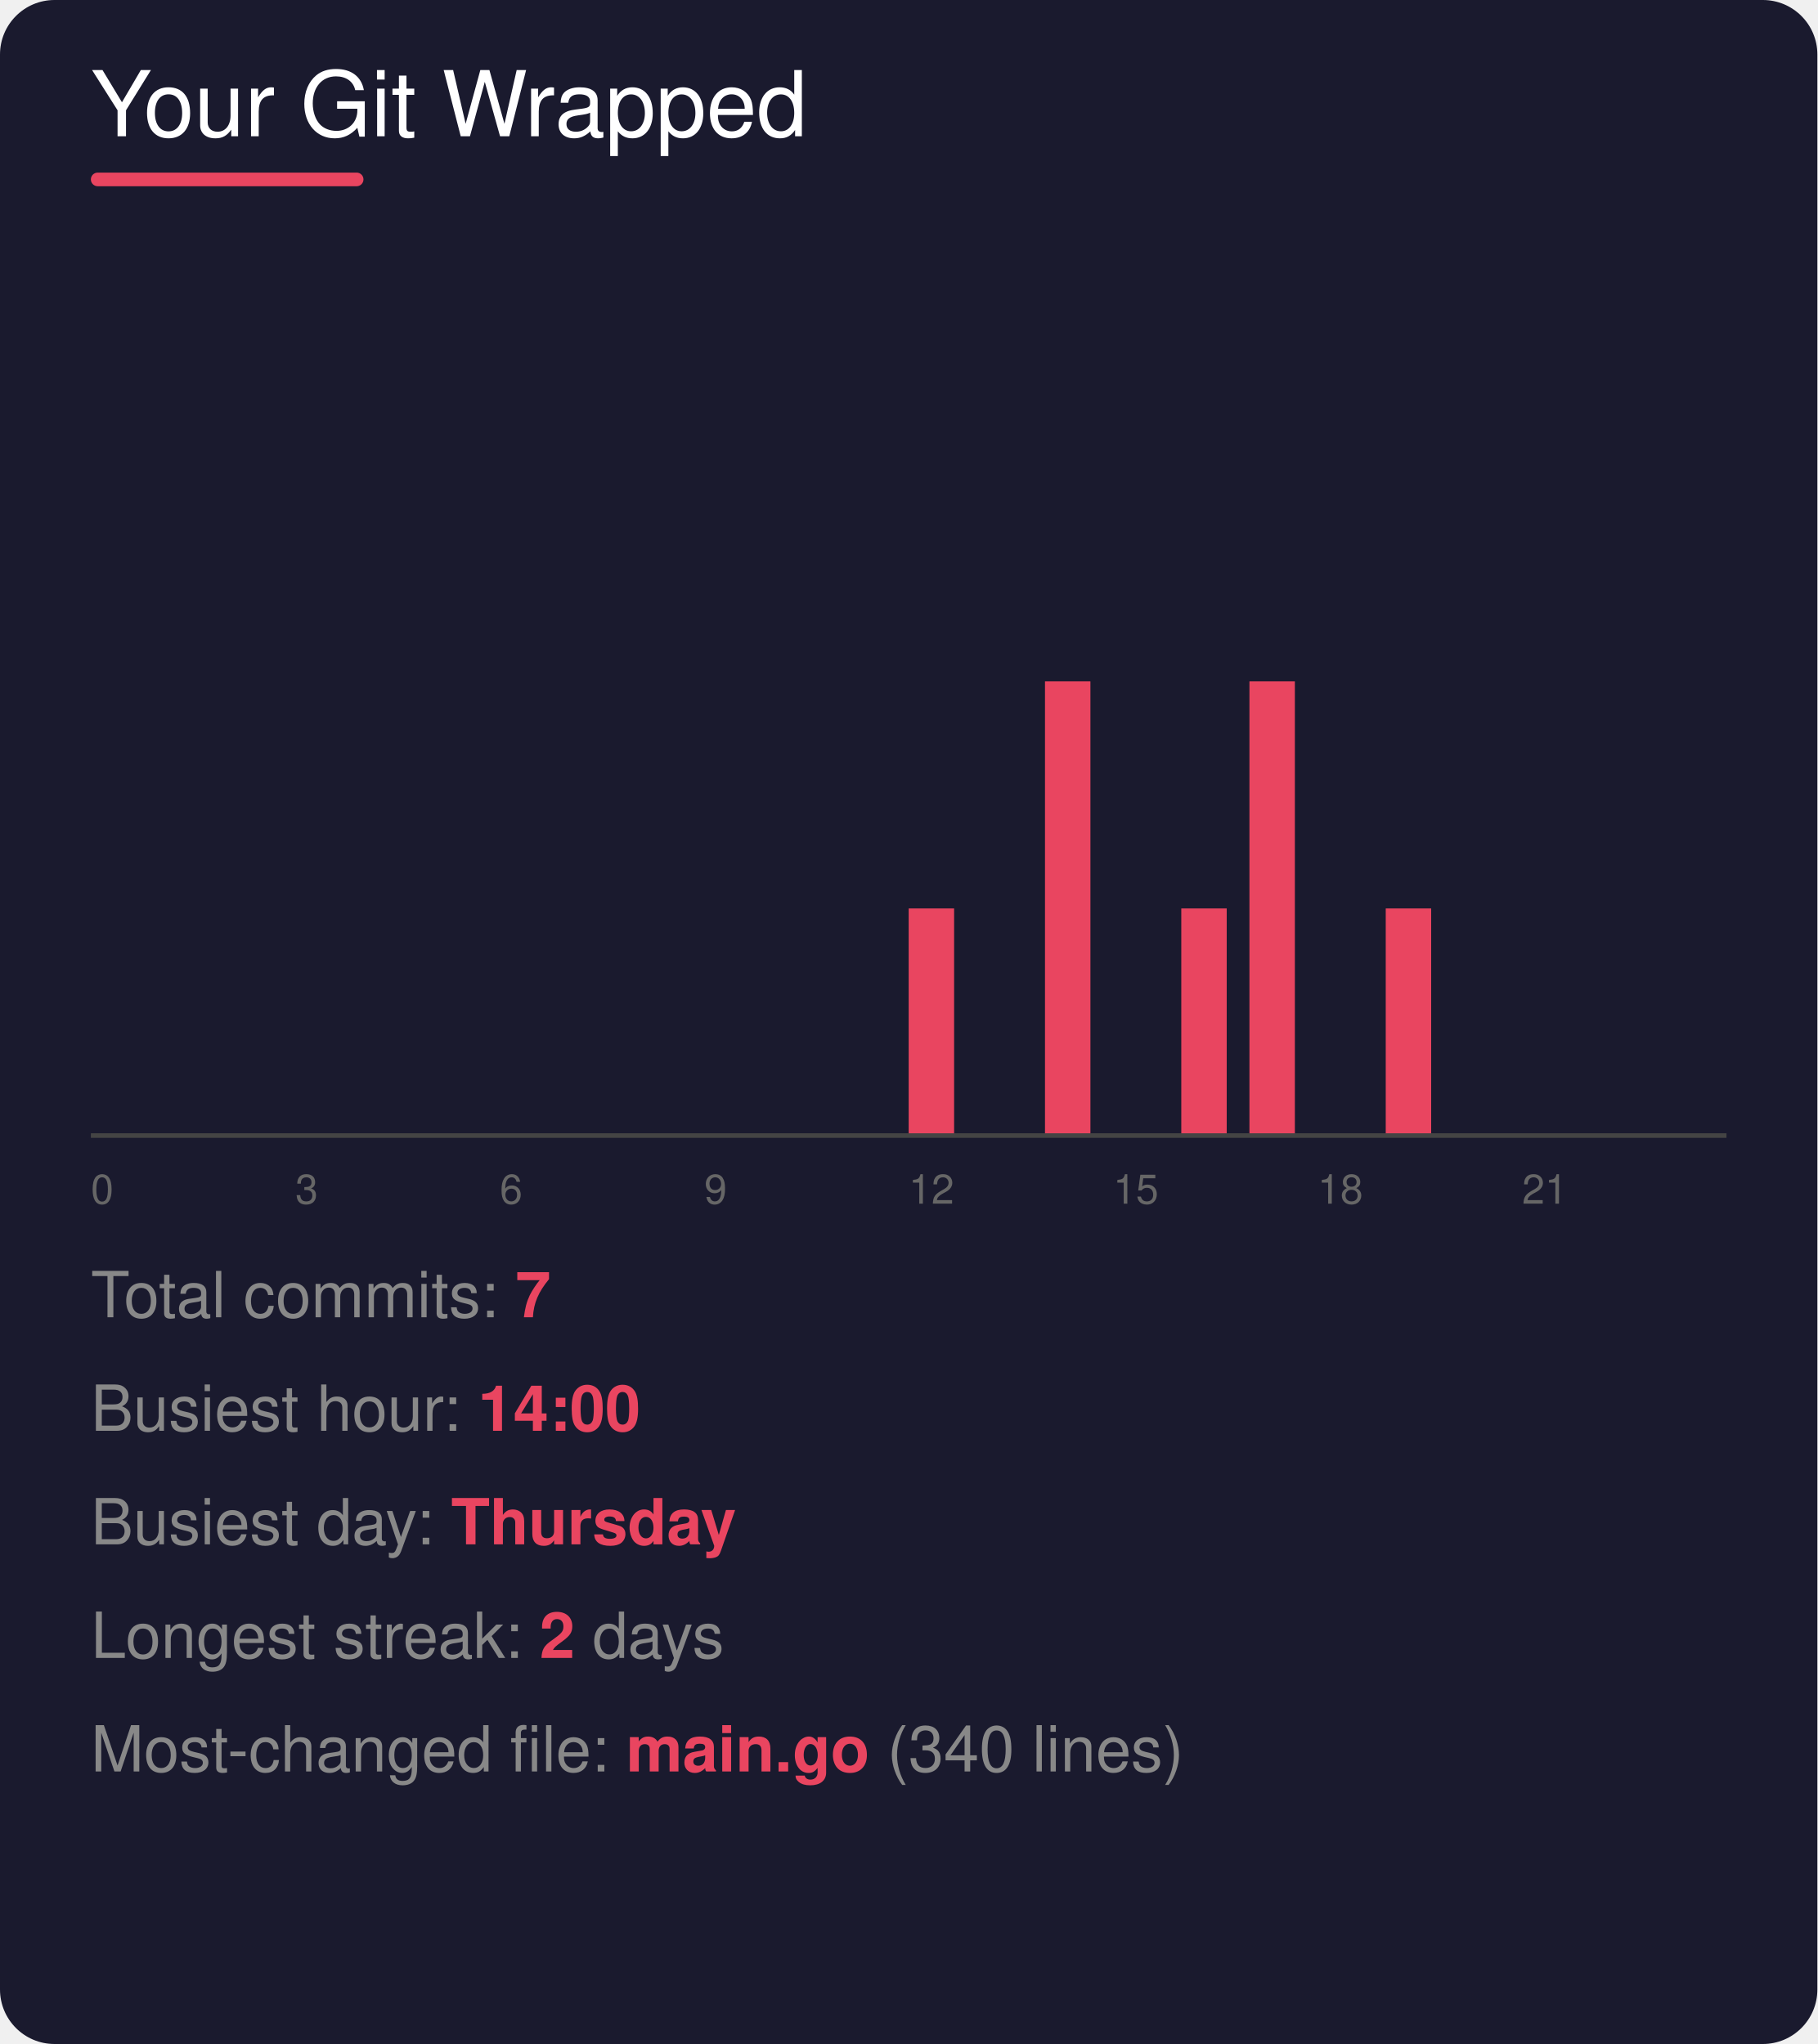
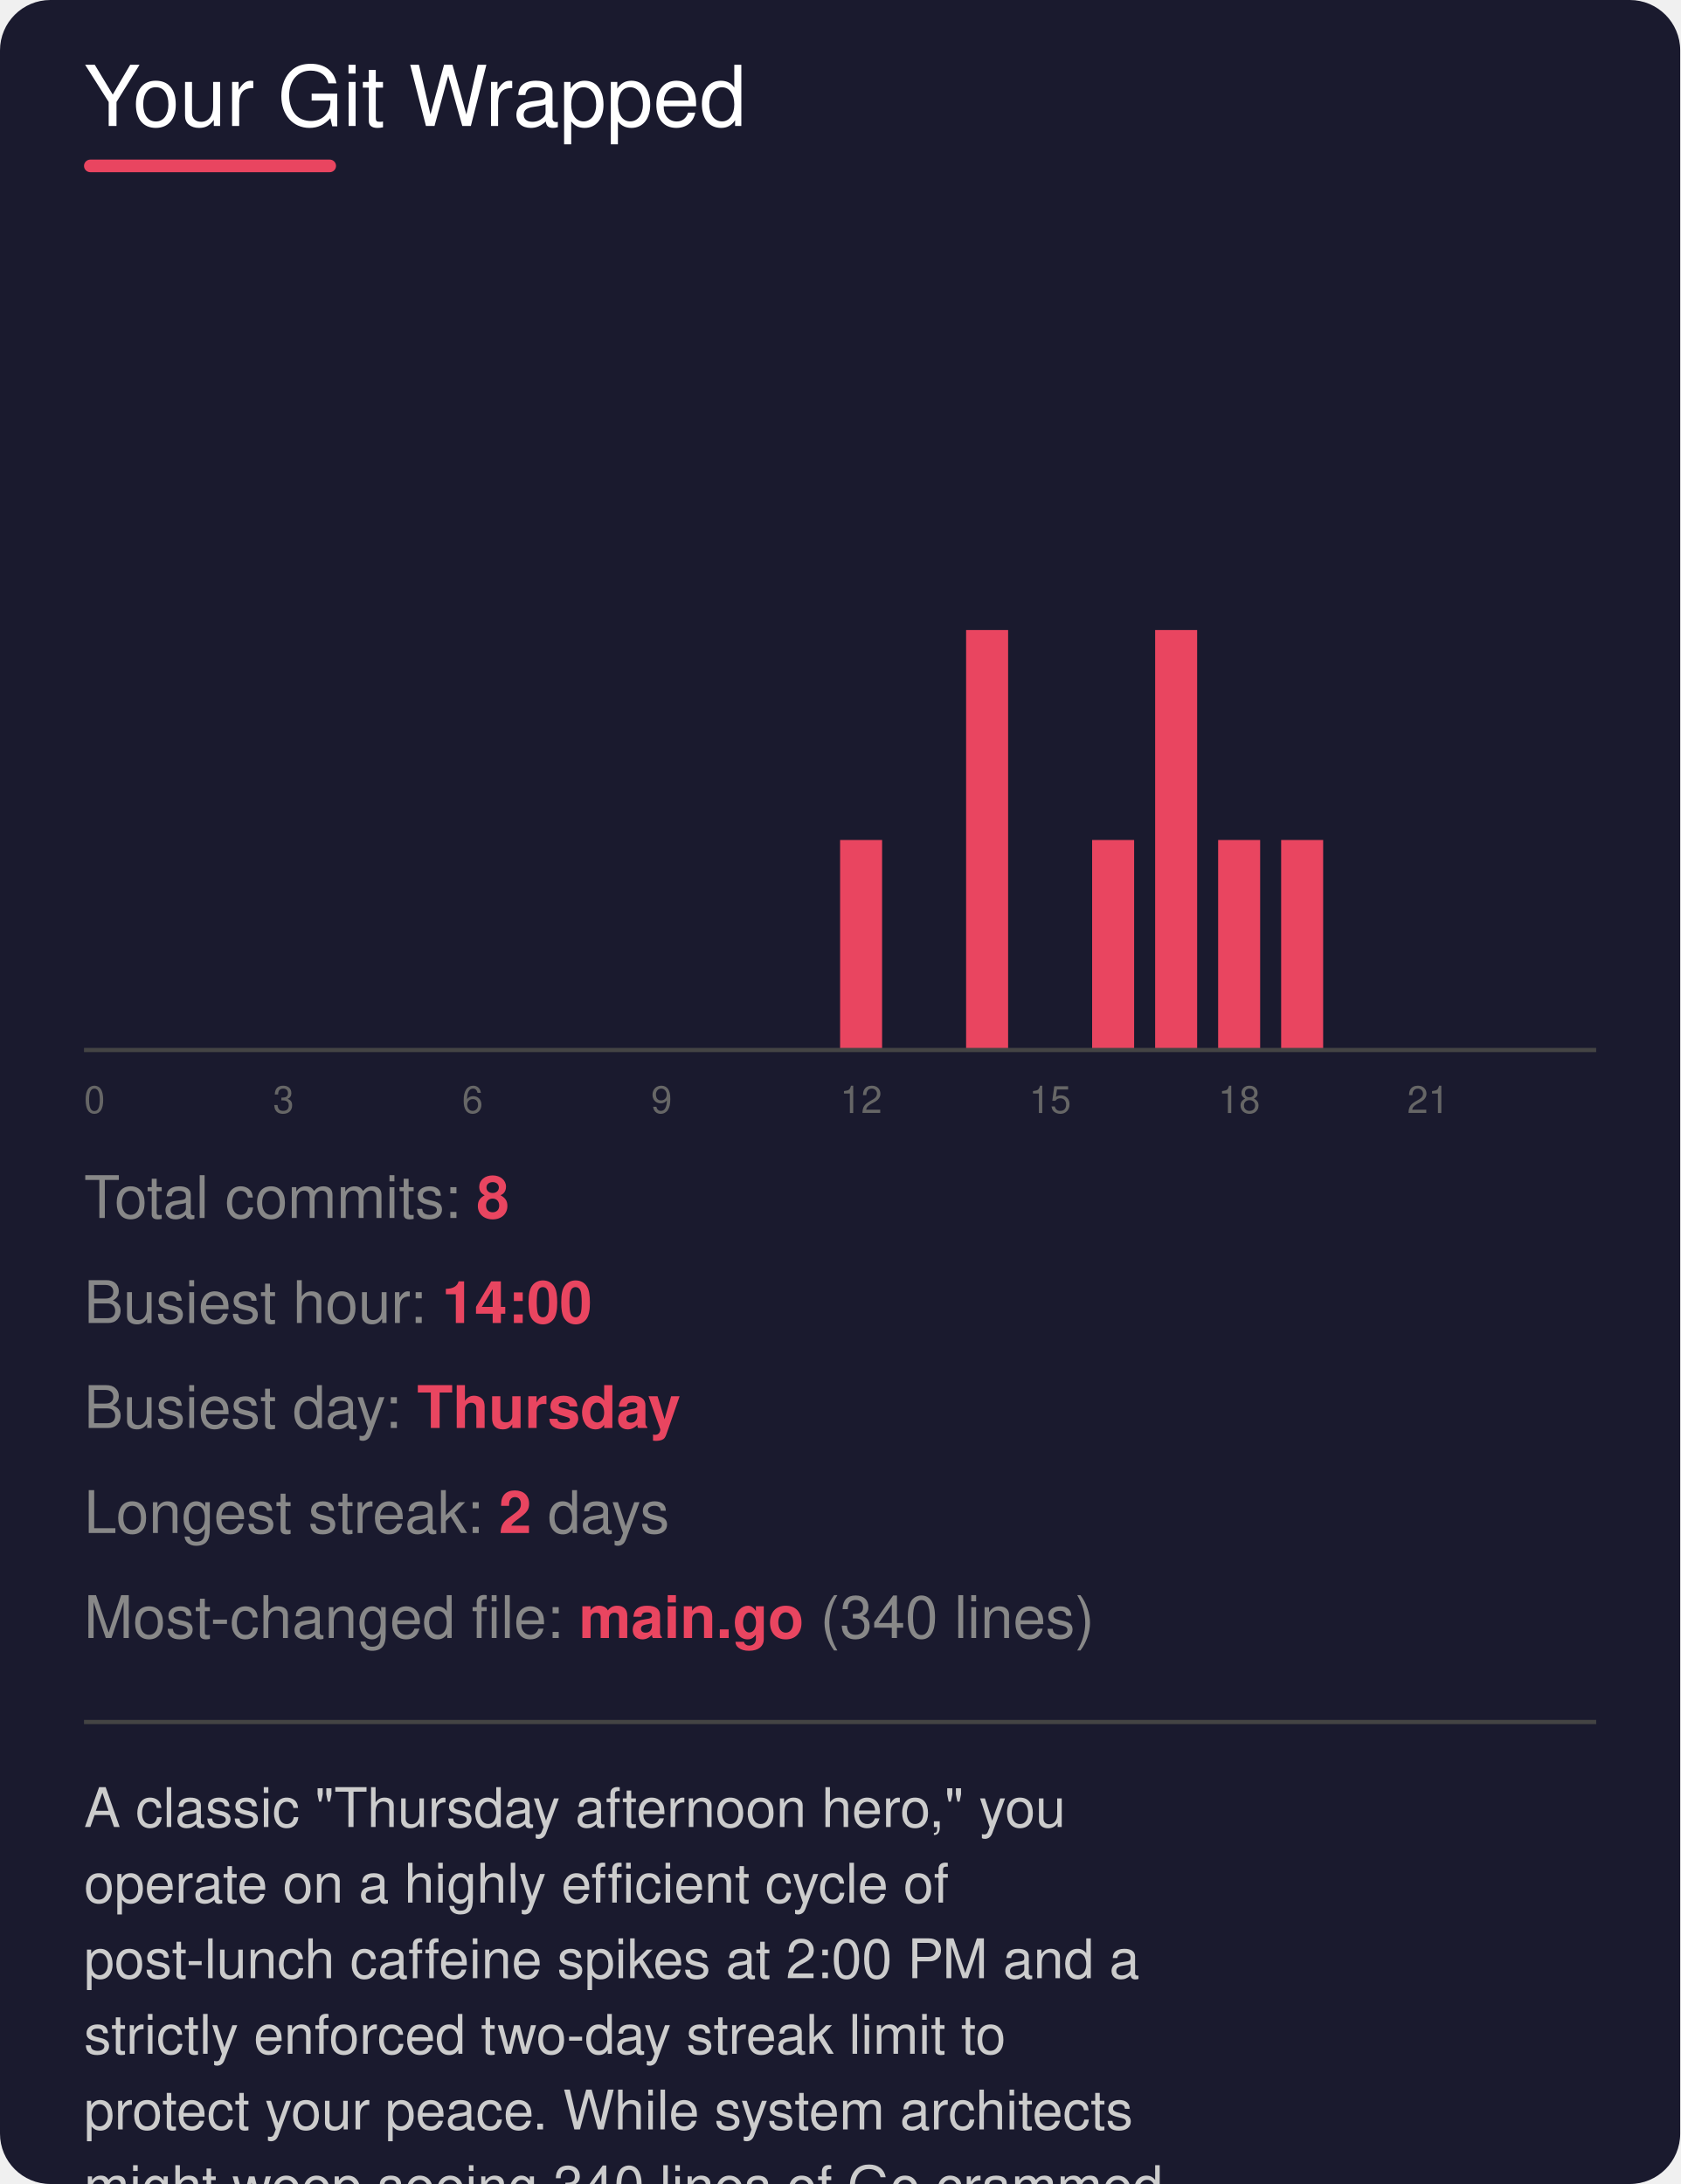
- <svg xmlns="http://www.w3.org/2000/svg" width="400" height="450" font-family="Helvetica, Arial, sans-serif">
-   <rect width="400" height="450" fill="#1a1a2e" rx="12" />
+ <svg xmlns="http://www.w3.org/2000/svg" width="400" height="520" font-family="Helvetica, Arial, sans-serif">
+   <rect width="400" height="520" fill="#1a1a2e" rx="12" />
  <text x="20" y="30" font-size="20" fill="white">Your Git Wrapped</text>
  <rect x="20" y="38" width="60" height="3" fill="#e94560" rx="1.5" />
  <rect x="20" y="250" width="10" height="0" fill="#e94560" />
  <text x="20" y="265" font-size="9" fill="#666">0</text>
  <rect x="35" y="250" width="10" height="0" fill="#e94560" />
  <rect x="50" y="250" width="10" height="0" fill="#e94560" />
  <rect x="65" y="250" width="10" height="0" fill="#e94560" />
  <text x="65" y="265" font-size="9" fill="#666">3</text>
  <rect x="80" y="250" width="10" height="0" fill="#e94560" />
  <rect x="95" y="250" width="10" height="0" fill="#e94560" />
  <rect x="110" y="250" width="10" height="0" fill="#e94560" />
  <text x="110" y="265" font-size="9" fill="#666">6</text>
  <rect x="125" y="250" width="10" height="0" fill="#e94560" />
  <rect x="140" y="250" width="10" height="0" fill="#e94560" />
  <rect x="155" y="250" width="10" height="0" fill="#e94560" />
  <text x="155" y="265" font-size="9" fill="#666">9</text>
  <rect x="170" y="250" width="10" height="0" fill="#e94560" />
  <rect x="185" y="250" width="10" height="0" fill="#e94560" />
  <rect x="200" y="200" width="10" height="50" fill="#e94560" />
  <text x="200" y="265" font-size="9" fill="#666">12</text>
  <rect x="215" y="250" width="10" height="0" fill="#e94560" />
  <rect x="230" y="150" width="10" height="100" fill="#e94560" />
  <rect x="245" y="250" width="10" height="0" fill="#e94560" />
  <text x="245" y="265" font-size="9" fill="#666">15</text>
  <rect x="260" y="200" width="10" height="50" fill="#e94560" />
  <rect x="275" y="150" width="10" height="100" fill="#e94560" />
-   <rect x="290" y="250" width="10" height="0" fill="#e94560" />
+   <rect x="290" y="200" width="10" height="50" fill="#e94560" />
  <text x="290" y="265" font-size="9" fill="#666">18</text>
  <rect x="305" y="200" width="10" height="50" fill="#e94560" />
  <rect x="320" y="250" width="10" height="0" fill="#e94560" />
  <rect x="335" y="250" width="10" height="0" fill="#e94560" />
  <text x="335" y="265" font-size="9" fill="#666">21</text>
  <rect x="350" y="250" width="10" height="0" fill="#e94560" />
  <rect x="365" y="250" width="10" height="0" fill="#e94560" />
  <line x1="20" y1="250" x2="380" y2="250" stroke="#444" stroke-width="1" />
-   <text x="20" y="290" font-size="14" fill="#888">Total commits: <tspan fill="#e94560" font-weight="bold">7</tspan>
+   <text x="20" y="290" font-size="14" fill="#888">Total commits: <tspan fill="#e94560" font-weight="bold">8</tspan>
  </text>
  <text x="20" y="315" font-size="14" fill="#888">Busiest hour: <tspan fill="#e94560" font-weight="bold">14:00</tspan>
  </text>
  <text x="20" y="340" font-size="14" fill="#888">Busiest day: <tspan fill="#e94560" font-weight="bold">Thursday</tspan>
  </text>
  <text x="20" y="365" font-size="14" fill="#888">Longest streak: <tspan fill="#e94560" font-weight="bold">2</tspan> days</text>
  <text x="20" y="390" font-size="14" fill="#888">Most-changed file: <tspan fill="#e94560" font-weight="bold">main.go</tspan> (340 lines)</text>
+   <line x1="20" y1="410" x2="380" y2="410" stroke="#444" stroke-width="1" />
+   <text x="20" y="435" font-size="13" fill="#ccc">
+     <tspan x="20" dy="0">A classic "Thursday afternoon hero," you</tspan>
+     <tspan x="20" dy="18">operate on a highly efficient cycle of</tspan>
+     <tspan x="20" dy="18">post-lunch caffeine spikes at 2:00 PM and a</tspan>
+     <tspan x="20" dy="18">strictly enforced two-day streak limit to</tspan>
+     <tspan x="20" dy="18">protect your peace. While system architects</tspan>
+     <tspan x="20" dy="18">might weep seeing 340 lines of Go crammed</tspan>
+     <tspan x="20" dy="18">entirely into `main.go`, we have to admire</tspan>
+     <tspan x="20" dy="18">your laser-focused, "just make it work before</tspan>
+     <tspan x="20" dy="18">Friday" minimalism. Why write multiple files</tspan>
+     <tspan x="20" dy="18">when one giant file and eight perfectly timed</tspan>
+     <tspan x="20" dy="18">commits do the trick?</tspan>
+   </text>
</svg>
